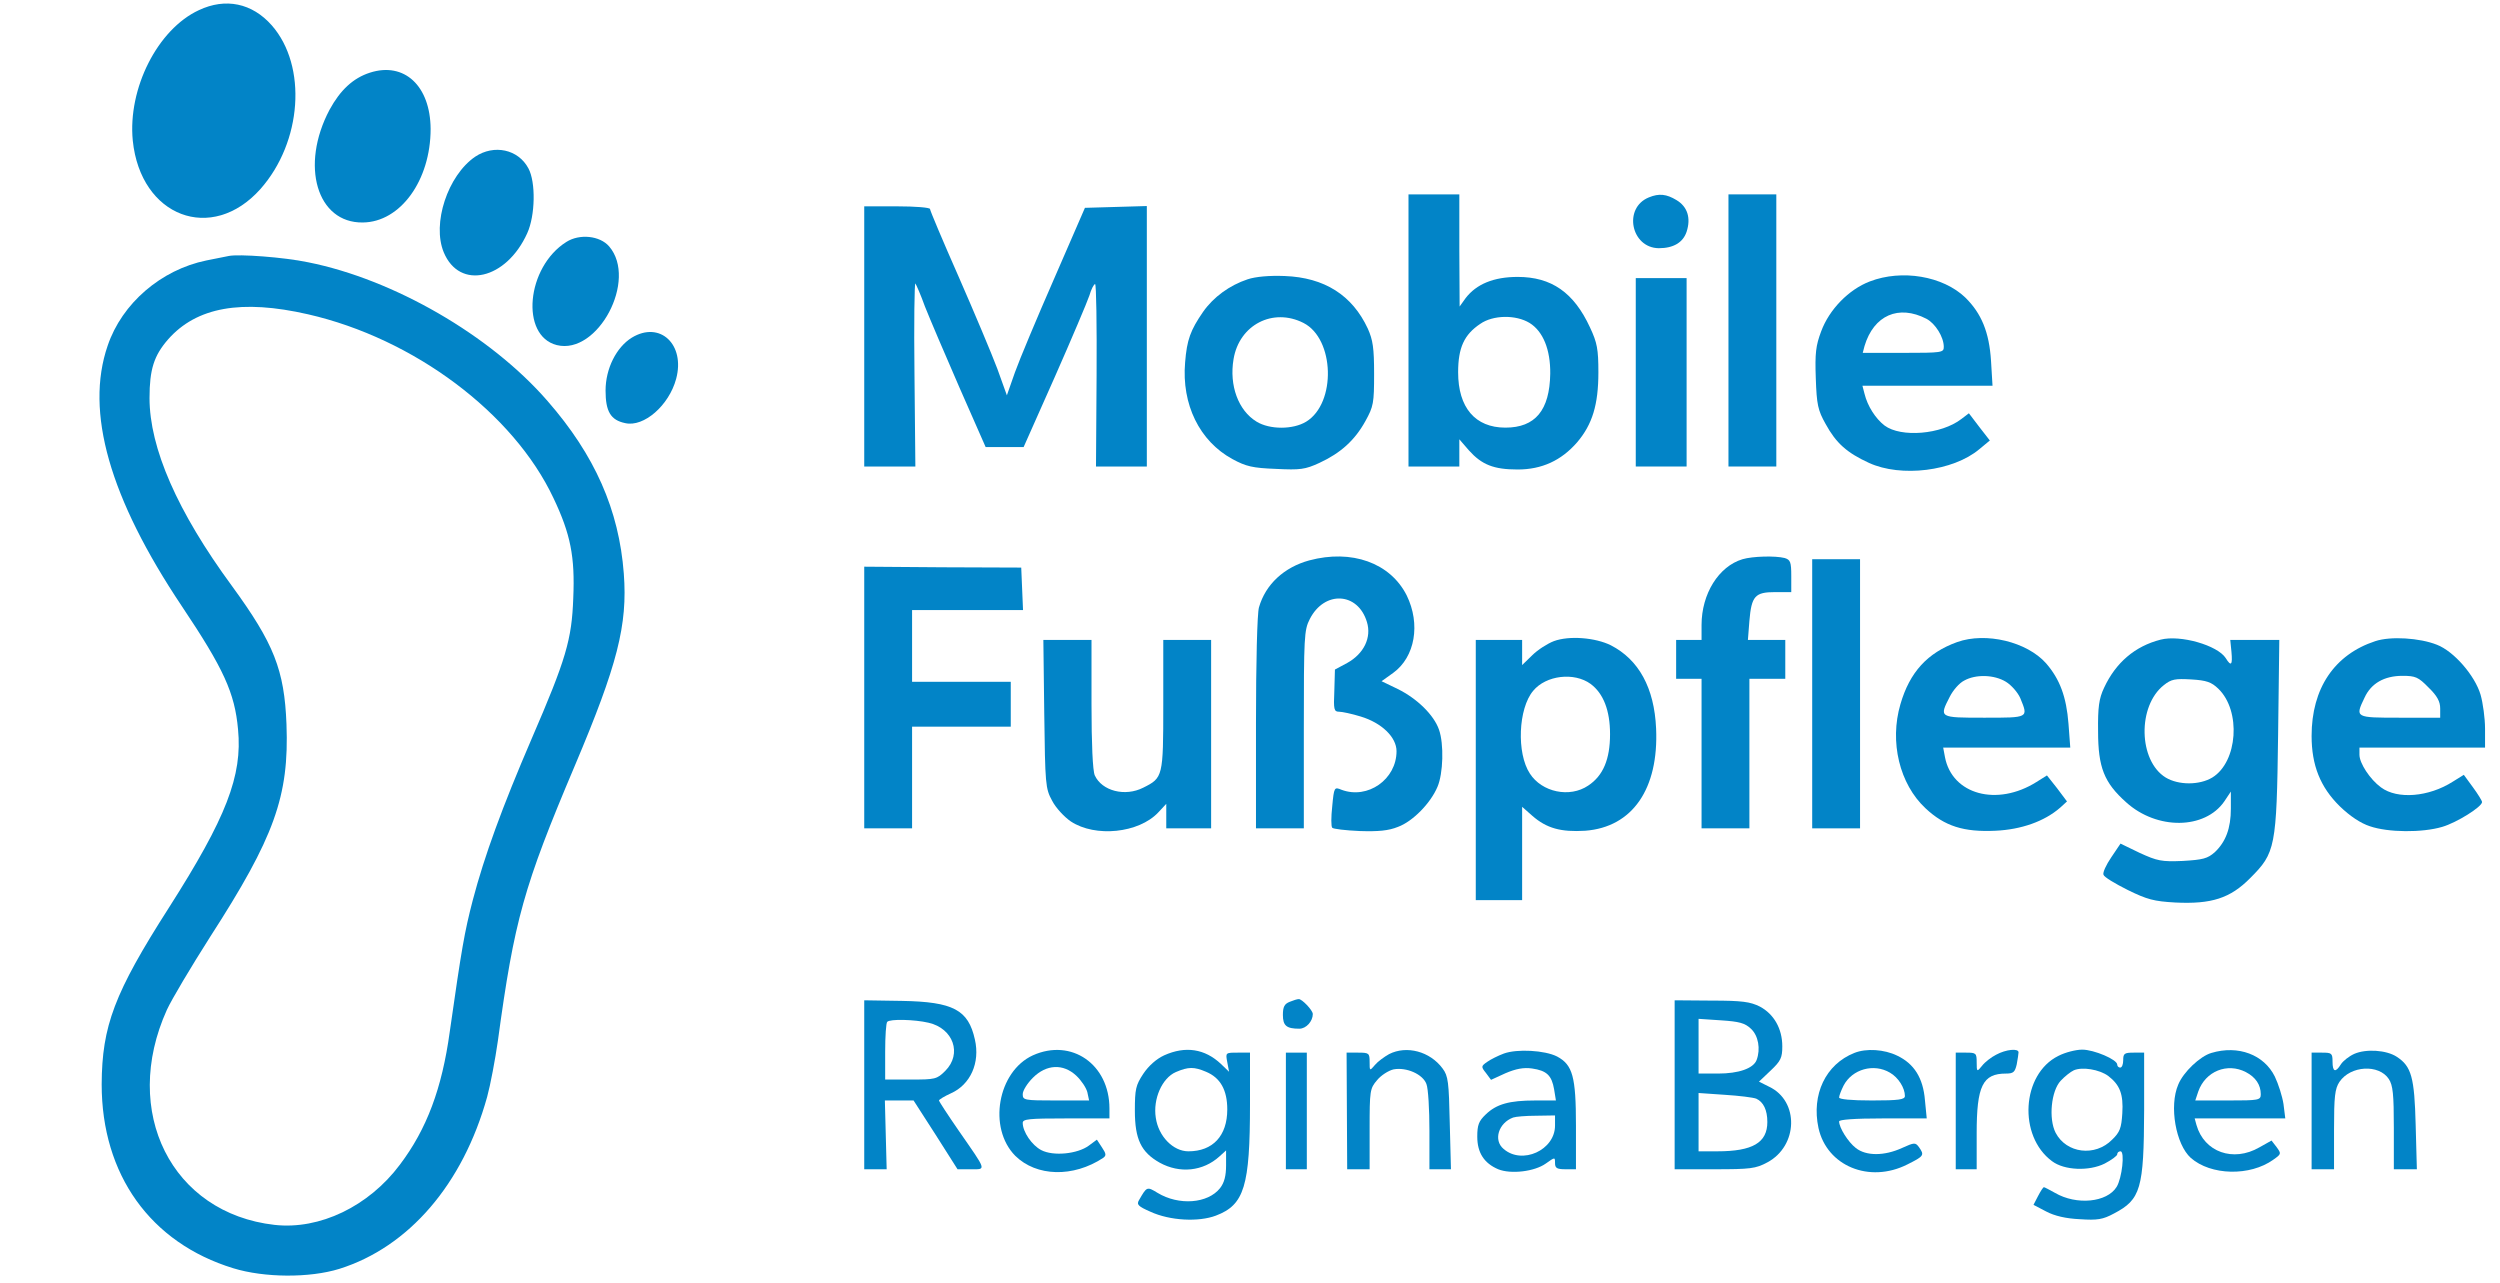
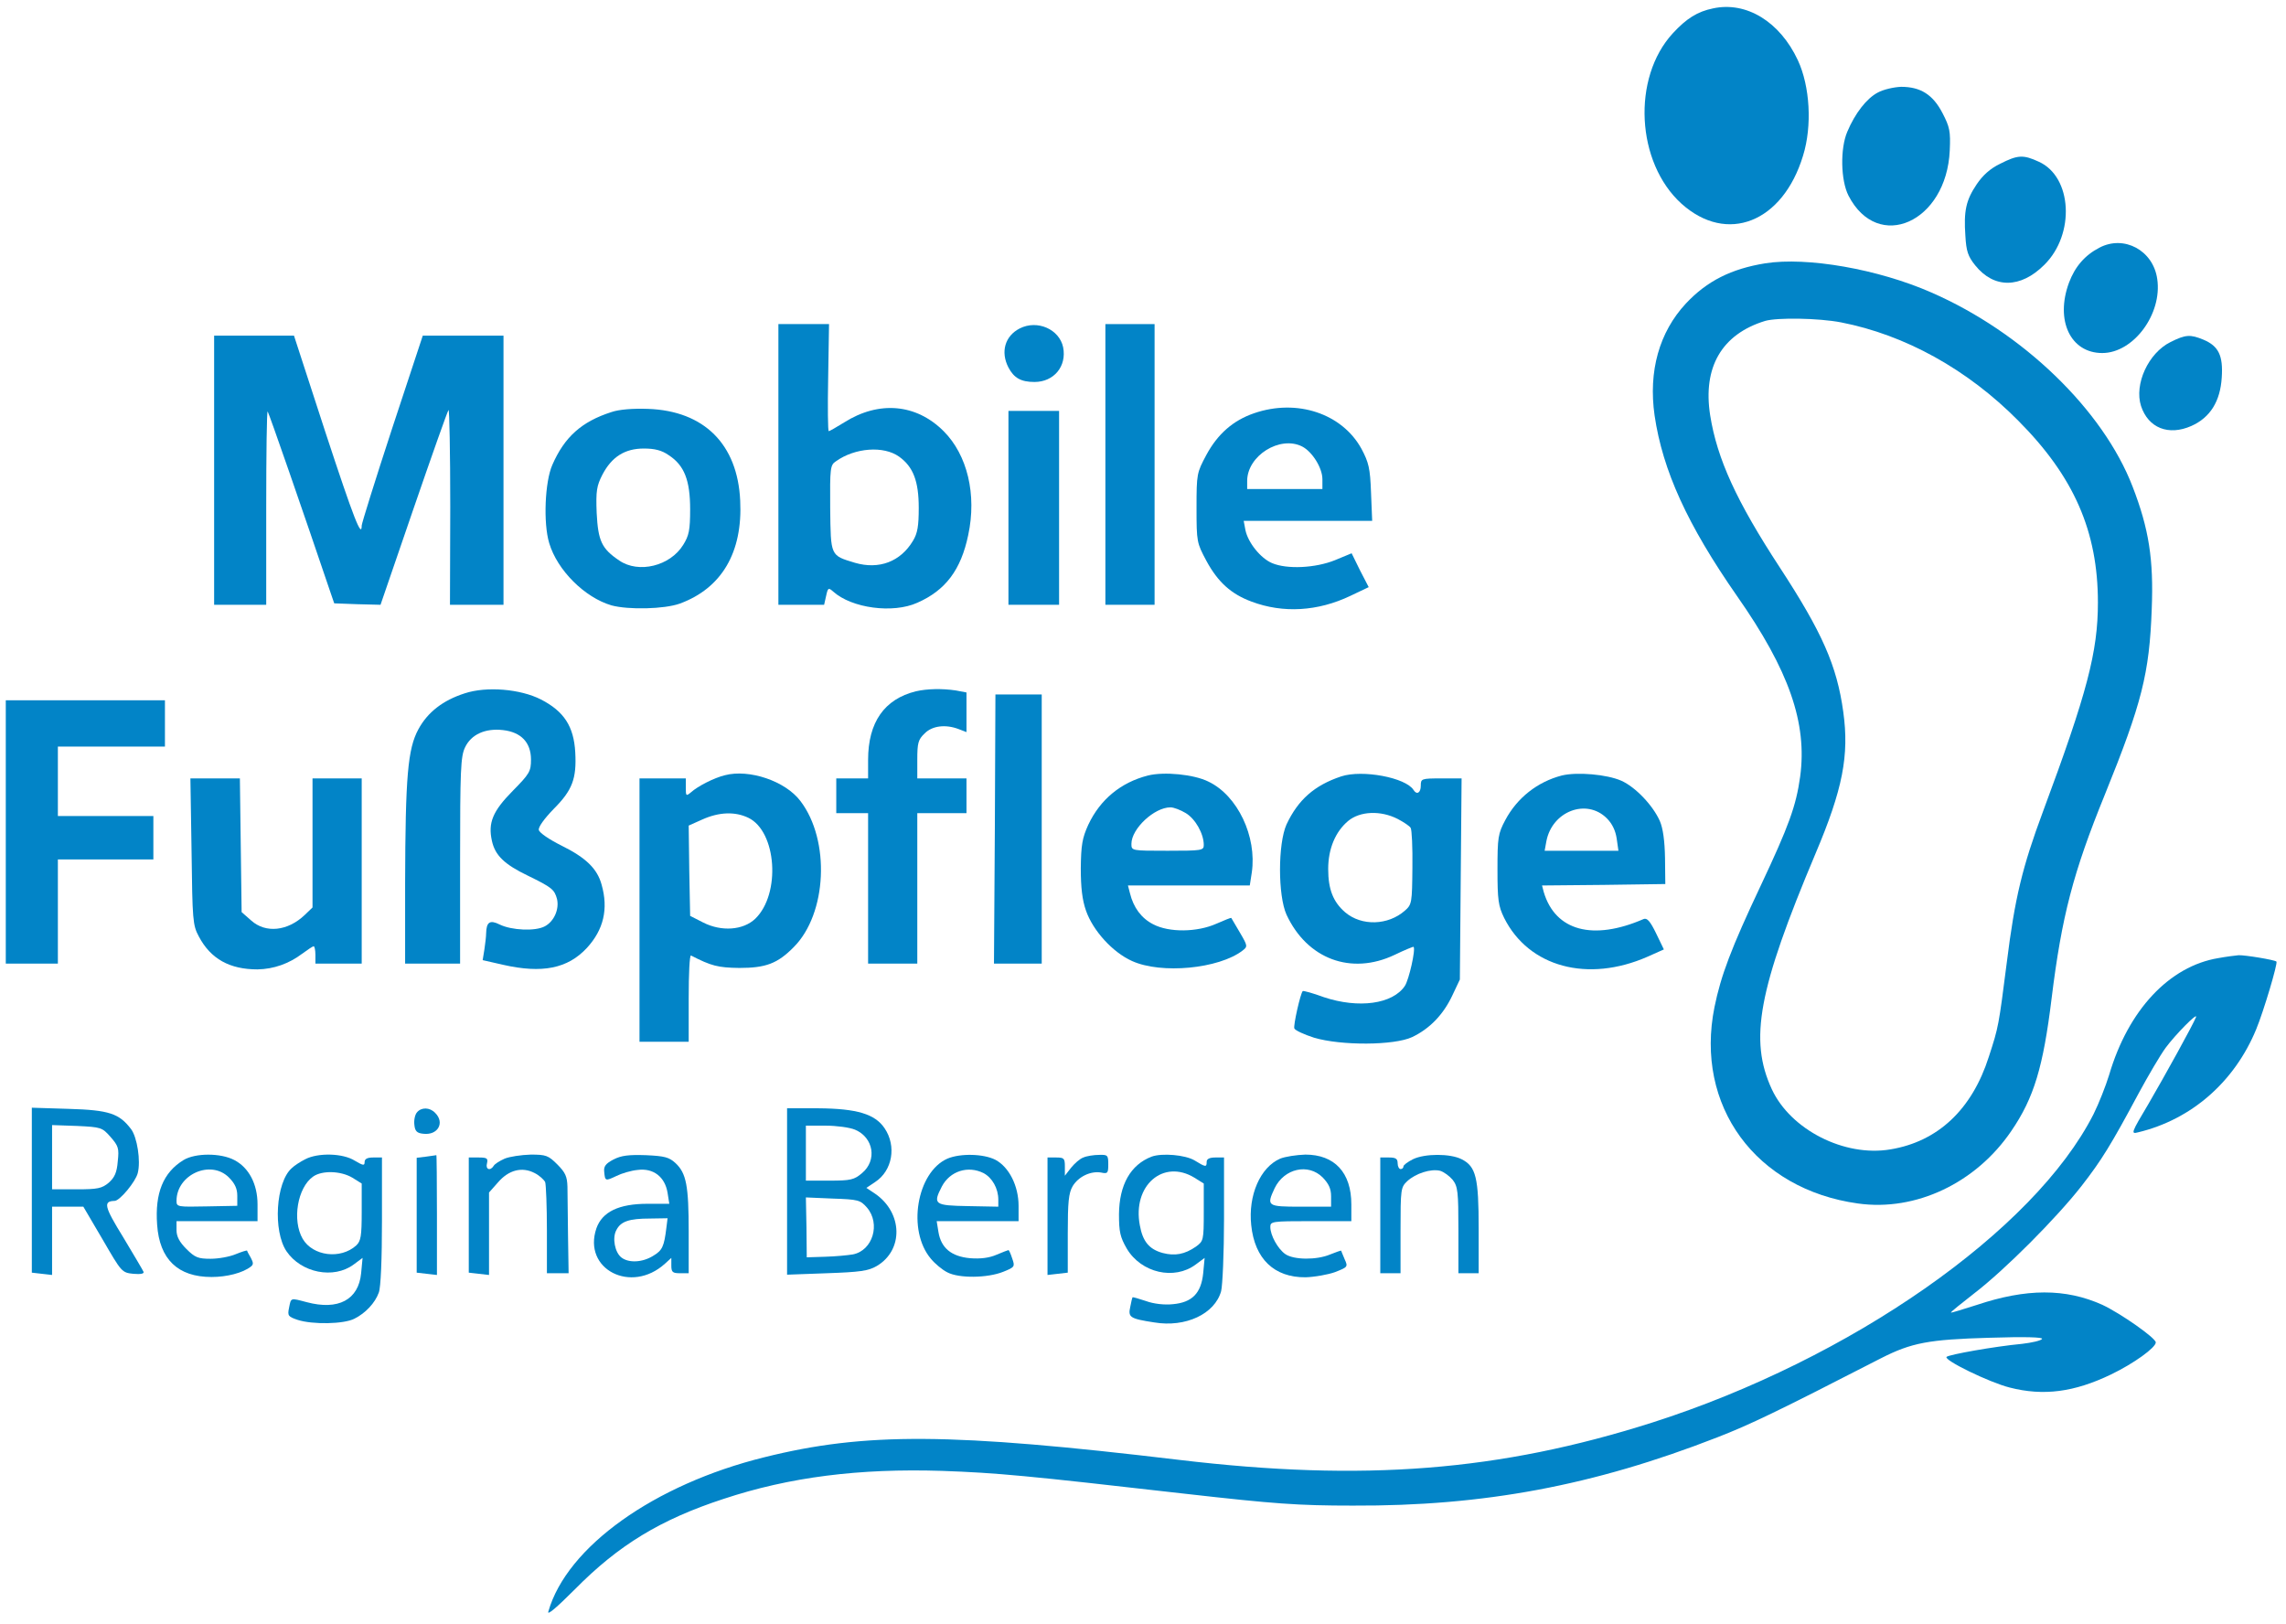
- <svg xmlns="http://www.w3.org/2000/svg" version="1.0" width="836pt" height="429pt" viewBox="0 0 836 429" preserveAspectRatio="xMidYMid meet">
-   <g transform="translate(0,429) scale(0.1,-0.1)" fill="#0284c7" stroke="none">
-     <path d="M665 4256 c-138 -64 -238 -262 -221 -436 26 -255 264 -345 427 -162 139 157 157 411 38 547 -66 75 -155 93 -244 51z" />
-     <path d="M1237 4047 c-56 -18 -99 -58 -135 -124 -99 -187 -42 -379 111 -377 126 1 227 141 227 313 -1 144 -88 225 -203 188z" />
-     <path d="M1589 3766 c-92 -63 -145 -224 -105 -320 53 -127 209 -91 279 64 27 59 29 171 4 217 -34 64 -115 81 -178 39z" />
-     <path d="M4710 3185 l0 -455 85 0 85 0 0 45 0 46 32 -37 c43 -48 83 -64 163 -64 81 0 146 30 199 91 51 60 71 126 71 234 0 77 -4 99 -28 150 -54 117 -129 169 -242 169 -80 0 -138 -24 -174 -71 l-20 -28 -1 188 0 187 -85 0 -85 0 0 -455z m405 25 c45 -28 70 -89 69 -170 -2 -122 -50 -180 -150 -180 -101 0 -158 67 -158 185 0 82 20 126 74 162 43 30 119 31 165 3z" />
-     <path d="M5514 3630 c-87 -35 -60 -169 33 -170 49 0 81 19 93 55 15 46 3 84 -34 106 -33 20 -58 23 -92 9z" />
-     <path d="M5780 3185 l0 -455 80 0 80 0 0 455 0 455 -80 0 -80 0 0 -455z" />
-     <path d="M2890 3165 l0 -435 86 0 85 0 -3 310 c-2 170 0 306 3 302 3 -4 18 -38 32 -77 15 -38 67 -160 115 -270 l88 -200 64 0 63 0 104 234 c57 129 109 252 116 273 6 21 15 38 19 38 4 0 6 -137 5 -305 l-2 -305 85 0 85 0 0 435 0 436 -103 -3 -104 -3 -103 -237 c-57 -130 -116 -271 -131 -313 l-27 -77 -32 89 c-18 48 -76 186 -129 307 -53 120 -96 222 -96 227 0 5 -49 9 -110 9 l-110 0 0 -435z" />
-     <path d="M1894 3481 c-134 -84 -155 -314 -32 -345 137 -34 271 218 175 330 -31 36 -99 43 -143 15z" />
-     <path d="M765 3434 c-11 -2 -45 -9 -75 -15 -151 -31 -282 -143 -330 -285 -76 -221 6 -509 248 -871 140 -209 177 -290 188 -412 15 -155 -39 -295 -231 -596 -183 -286 -224 -396 -225 -591 0 -302 163 -530 440 -615 104 -32 255 -33 355 -2 232 73 413 283 494 575 11 40 27 125 36 188 55 404 86 515 257 919 143 338 177 471 164 643 -16 213 -97 396 -255 577 -191 220 -515 407 -801 464 -81 17 -232 28 -265 21z m265 -195 c354 -81 687 -330 821 -615 57 -120 72 -196 66 -334 -5 -139 -24 -204 -139 -470 -99 -230 -158 -392 -197 -540 -28 -108 -37 -160 -77 -440 -26 -190 -77 -326 -167 -445 -104 -139 -268 -218 -419 -201 -344 39 -514 378 -360 719 16 35 81 144 144 243 216 335 265 471 256 712 -7 182 -42 270 -182 462 -183 249 -276 462 -276 629 0 96 15 142 62 196 95 108 245 135 468 84z" />
-     <path d="M4172 3356 c-60 -20 -114 -59 -149 -109 -42 -61 -54 -93 -60 -169 -12 -140 48 -263 158 -323 46 -25 68 -30 146 -33 81 -4 97 -2 145 20 71 33 118 75 154 140 27 49 29 60 29 158 0 86 -4 113 -21 151 -52 112 -145 171 -278 176 -51 2 -97 -2 -124 -11z m187 -146 c104 -53 110 -268 9 -330 -44 -27 -122 -27 -166 0 -61 37 -92 121 -77 209 19 115 132 173 234 121z" />
-     <path d="M6253 3349 c-71 -27 -136 -94 -163 -167 -18 -48 -21 -73 -18 -157 3 -88 7 -107 33 -153 35 -64 71 -96 145 -130 107 -49 281 -28 369 46 l35 29 -35 45 -35 46 -25 -19 c-67 -52 -202 -63 -257 -22 -30 23 -57 65 -67 106 l-7 27 217 0 218 0 -5 83 c-6 96 -32 159 -86 212 -75 72 -212 95 -319 54z m189 -125 c30 -16 58 -61 58 -94 0 -19 -6 -20 -136 -20 l-135 0 6 23 c31 103 114 139 207 91z" />
-     <path d="M5470 3045 l0 -315 85 0 85 0 0 315 0 315 -85 0 -85 0 0 -315z" />
-     <path d="M2113 3161 c-52 -32 -88 -104 -88 -177 0 -70 17 -99 66 -109 62 -14 146 59 170 148 31 115 -54 195 -148 138z" />
-     <path d="M4378 2416 c-84 -23 -146 -80 -168 -157 -6 -19 -10 -188 -10 -386 l0 -353 80 0 80 0 0 330 c0 312 1 333 20 370 49 96 161 90 191 -10 16 -52 -10 -106 -66 -137 l-41 -22 -2 -71 c-3 -63 -1 -70 16 -70 10 0 43 -7 72 -16 70 -21 120 -69 120 -116 0 -94 -96 -162 -184 -129 -24 10 -25 9 -31 -55 -4 -36 -4 -68 0 -72 3 -4 45 -9 92 -11 62 -2 96 1 128 14 49 18 109 79 132 134 19 44 22 143 5 191 -17 49 -73 104 -138 136 l-54 26 39 28 c73 53 92 163 45 259 -55 109 -184 155 -326 117z" />
-     <path d="M5827 2420 c-80 -24 -137 -116 -137 -220 l0 -50 -42 0 -43 0 0 -65 0 -65 43 0 42 0 0 -250 0 -250 80 0 80 0 0 250 0 250 60 0 60 0 0 65 0 65 -63 0 -62 0 5 64 c7 83 19 96 86 96 l54 0 0 54 c0 47 -3 54 -22 60 -32 8 -107 6 -141 -4z" />
-     <path d="M6060 1970 l0 -450 80 0 80 0 0 450 0 450 -80 0 -80 0 0 -450z" />
-     <path d="M2890 1958 l0 -438 80 0 80 0 0 170 0 170 165 0 165 0 0 75 0 75 -165 0 -165 0 0 120 0 120 185 0 186 0 -3 71 -3 71 -262 1 -263 2 0 -437z" />
-     <path d="M5196 2146 c-21 -8 -54 -29 -72 -47 l-34 -33 0 42 0 42 -77 0 -78 0 0 -435 0 -435 78 0 77 0 0 156 0 156 34 -30 c48 -42 96 -55 177 -50 158 12 246 140 237 342 -6 136 -58 230 -151 278 -52 26 -140 33 -191 14z m123 -143 c43 -32 65 -89 65 -168 0 -84 -23 -139 -73 -172 -62 -42 -155 -22 -195 40 -45 68 -39 218 11 277 43 52 137 63 192 23z" />
-     <path d="M6545 2143 c-100 -36 -159 -101 -190 -208 -37 -126 -3 -267 84 -348 64 -60 128 -80 234 -75 86 4 163 31 216 77 l23 21 -33 44 -34 43 -35 -22 c-132 -83 -282 -42 -306 83 l-6 32 212 0 213 0 -6 80 c-7 90 -29 149 -75 202 -64 72 -201 105 -297 71z m163 -133 c18 -11 40 -36 48 -55 27 -66 29 -65 -121 -65 -151 0 -151 0 -115 70 11 22 32 46 48 54 39 22 101 20 140 -4z" />
-     <path d="M7225 2151 c-86 -22 -150 -77 -189 -161 -17 -36 -21 -65 -20 -145 0 -121 20 -172 94 -238 103 -93 263 -91 328 3 l22 33 0 -57 c0 -66 -17 -111 -54 -146 -24 -21 -39 -25 -107 -29 -71 -3 -85 0 -144 27 l-64 31 -31 -46 c-17 -25 -29 -51 -26 -58 2 -8 39 -30 81 -51 65 -32 88 -38 159 -42 121 -6 184 14 251 82 84 84 88 102 93 479 l4 317 -82 0 -82 0 4 -40 c4 -44 -1 -50 -19 -21 -27 43 -152 79 -218 62z m193 -164 c77 -74 65 -245 -20 -297 -43 -26 -113 -26 -156 0 -91 56 -95 239 -6 309 25 20 38 22 91 19 52 -3 68 -9 91 -31z" />
-     <path d="M7943 2146 c-137 -45 -213 -158 -213 -317 0 -98 29 -171 94 -235 34 -33 70 -57 101 -67 61 -21 175 -22 242 -2 48 14 133 67 133 83 0 4 -14 27 -31 50 l-30 41 -37 -23 c-80 -51 -185 -60 -240 -19 -37 27 -72 81 -72 109 l0 24 210 0 210 0 0 63 c0 35 -7 86 -15 114 -19 64 -89 145 -146 167 -58 23 -155 29 -206 12z m178 -155 c29 -28 39 -47 39 -70 l0 -31 -135 0 c-150 0 -150 0 -118 67 22 48 66 73 127 73 43 0 53 -4 87 -39z" />
-     <path d="M3492 1903 c3 -235 4 -250 26 -290 12 -24 41 -55 63 -70 82 -54 227 -39 292 30 l27 29 0 -41 0 -41 75 0 75 0 0 315 0 315 -80 0 -80 0 0 -217 c0 -241 -1 -244 -67 -277 -61 -31 -138 -11 -162 41 -7 15 -11 106 -11 238 l0 215 -81 0 -80 0 3 -247z" />
-     <path d="M2890 663 l0 -283 38 0 37 0 -3 115 -3 115 48 0 48 0 74 -115 73 -115 44 0 c53 0 55 -8 -40 129 -36 52 -66 98 -66 101 0 3 18 14 40 24 65 29 98 102 80 180 -22 99 -72 126 -244 129 l-126 2 0 -282z m215 207 c83 -19 113 -104 56 -161 -28 -28 -34 -29 -115 -29 l-86 0 0 93 c0 52 3 97 7 100 9 10 91 8 138 -3z" />
-     <path d="M4313 940 c-18 -7 -23 -17 -23 -44 0 -36 12 -46 55 -46 23 0 45 25 45 49 0 13 -37 51 -47 50 -5 0 -18 -4 -30 -9z" />
-     <path d="M5600 663 l0 -283 133 0 c120 0 138 2 177 23 103 55 107 205 6 253 l-34 17 39 37 c34 32 39 43 39 81 0 59 -28 108 -75 133 -32 16 -59 20 -162 20 l-123 1 0 -282z m255 187 c25 -23 33 -68 19 -105 -11 -28 -60 -45 -129 -45 l-65 0 0 91 0 92 75 -5 c61 -4 80 -9 100 -28z m18 -234 c24 -11 37 -38 37 -78 0 -69 -49 -98 -167 -98 l-63 0 0 98 0 97 87 -6 c49 -3 96 -9 106 -13z" />
-     <path d="M3454 761 c-118 -54 -151 -243 -59 -336 71 -70 194 -73 294 -7 11 8 10 14 -4 35 l-17 26 -27 -20 c-38 -28 -119 -36 -159 -15 -31 16 -62 61 -62 91 0 13 21 15 145 15 l145 0 0 33 c0 148 -127 236 -256 178z m145 -68 c17 -16 33 -40 37 -55 l6 -28 -111 0 c-106 0 -111 1 -111 21 0 12 15 36 34 55 45 45 101 48 145 7z" />
-     <path d="M3893 761 c-26 -12 -52 -35 -70 -62 -25 -38 -28 -51 -28 -123 0 -96 21 -139 83 -174 67 -37 145 -29 200 21 l22 20 0 -50 c0 -35 -6 -58 -20 -76 -41 -52 -138 -59 -209 -16 -36 22 -36 21 -62 -24 -9 -15 -3 -21 38 -39 65 -30 161 -35 219 -13 95 36 114 98 114 373 l0 172 -41 0 c-41 0 -41 0 -35 -32 l6 -32 -27 26 c-54 51 -119 61 -190 29z m140 -55 c48 -20 71 -61 71 -126 0 -88 -48 -140 -130 -140 -51 0 -100 50 -109 112 -10 63 21 133 67 153 42 18 61 18 101 1z" />
-     <path d="M4645 765 c-16 -9 -38 -25 -47 -36 -18 -21 -18 -21 -18 10 0 29 -2 31 -38 31 l-39 0 1 -195 1 -195 38 0 37 0 0 134 c0 129 1 136 25 164 13 16 38 32 55 36 43 8 98 -16 110 -49 6 -15 10 -85 10 -156 l0 -129 36 0 36 0 -4 154 c-3 137 -5 158 -24 183 -42 57 -120 78 -179 48z" />
-     <path d="M5029 767 c-19 -7 -45 -20 -56 -28 -20 -14 -21 -16 -4 -37 l17 -23 48 22 c35 15 61 20 89 16 49 -7 66 -23 74 -70 l6 -37 -69 0 c-87 0 -130 -12 -166 -47 -23 -22 -28 -35 -28 -74 0 -54 23 -89 70 -109 42 -17 121 -8 159 19 31 22 31 22 31 2 0 -17 6 -21 35 -21 l35 0 0 146 c0 164 -11 203 -63 231 -41 21 -134 26 -178 10z m171 -241 c0 -82 -110 -132 -172 -78 -35 29 -17 87 32 105 8 3 43 6 78 6 l62 1 0 -34z" />
-     <path d="M6201 769 c-96 -38 -144 -139 -120 -251 28 -127 170 -186 297 -122 56 28 58 31 39 58 -12 16 -15 16 -57 -3 -59 -27 -120 -27 -154 0 -26 20 -56 68 -56 89 0 6 51 10 146 10 l147 0 -6 61 c-6 74 -36 122 -93 149 -43 21 -103 25 -143 9z m119 -66 c28 -16 50 -51 50 -78 0 -12 -20 -15 -110 -15 -70 0 -110 4 -110 10 0 6 7 24 15 40 29 55 101 75 155 43z" />
-     <path d="M6675 763 c-16 -8 -38 -25 -47 -37 -17 -21 -18 -21 -18 12 0 30 -2 32 -35 32 l-35 0 0 -195 0 -195 35 0 35 0 0 120 c0 159 20 200 98 200 25 0 30 5 36 31 3 17 6 35 6 40 0 14 -42 10 -75 -8z" />
-     <path d="M6883 759 c-123 -61 -135 -268 -21 -352 41 -31 124 -34 176 -8 23 12 42 26 42 31 0 6 5 10 11 10 15 0 5 -90 -13 -119 -32 -52 -134 -62 -206 -20 -18 10 -35 19 -37 19 -3 0 -11 -13 -20 -30 l-15 -29 42 -22 c28 -15 67 -24 113 -26 59 -4 77 -1 114 19 90 47 100 83 101 346 l0 192 -35 0 c-31 0 -35 -3 -35 -25 0 -14 -4 -25 -10 -25 -5 0 -10 4 -10 10 0 17 -78 50 -117 50 -21 0 -57 -9 -80 -21z m167 -67 c39 -30 51 -61 47 -125 -3 -49 -8 -63 -34 -88 -57 -58 -153 -46 -189 23 -24 47 -15 140 17 174 13 14 33 30 44 35 28 12 85 3 115 -19z" />
-     <path d="M7395 769 c-38 -11 -94 -64 -111 -106 -31 -72 -8 -200 42 -245 67 -59 198 -62 276 -6 27 19 27 20 11 42 l-17 22 -41 -23 c-87 -50 -184 -16 -210 75 l-6 22 151 0 152 0 -6 48 c-4 26 -17 67 -29 92 -36 73 -122 106 -212 79z m115 -64 c33 -17 50 -43 50 -74 0 -20 -6 -21 -109 -21 l-110 0 10 30 c24 68 97 97 159 65z" />
-     <path d="M7873 766 c-18 -8 -38 -24 -45 -35 -18 -29 -28 -26 -28 9 0 28 -3 30 -35 30 l-35 0 0 -195 0 -195 38 0 37 0 0 133 c0 111 3 136 18 159 37 55 132 60 165 10 14 -21 17 -51 17 -164 l0 -138 38 0 39 0 -4 148 c-4 159 -14 196 -63 228 -35 23 -103 27 -142 10z" />
-     <path d="M4300 575 l0 -195 35 0 35 0 0 195 0 195 -35 0 -35 0 0 -195z" />
+ <svg xmlns="http://www.w3.org/2000/svg" version="1.0" width="790pt" height="561pt" viewBox="0 0 790 561" preserveAspectRatio="xMidYMid meet">
+   <g transform="translate(0,561) scale(0.1,-0.1)" fill="#0284c7" stroke="none">
+     <path d="M5920 5581 c-54 -11 -92 -35 -139 -86 -142 -154 -127 -447 30 -589 157 -141 350 -65 420 166 32 103 24 240 -18 330 -62 133 -178 204 -293 179z" />
+     <path d="M6489 5290 c-38 -20 -78 -71 -105 -135 -25 -58 -23 -168 4 -221 102 -198 339 -92 350 156 3 66 0 81 -25 129 -33 64 -76 91 -143 91 -25 -1 -61 -9 -81 -20z" />
+     <path d="M6912 5044 c-35 -17 -60 -40 -81 -71 -37 -55 -45 -92 -39 -178 3 -53 9 -71 34 -102 65 -81 157 -80 239 2 107 106 96 304 -19 356 -54 25 -73 24 -134 -7z" />
+     <path d="M7255 4754 c-50 -26 -84 -65 -105 -121 -48 -130 5 -243 115 -243 108 0 208 135 190 256 -14 99 -115 153 -200 108z" />
+     <path d="M6100 4700 c-117 -19 -201 -61 -274 -139 -92 -99 -130 -234 -108 -387 28 -190 113 -377 285 -624 180 -257 243 -439 218 -624 -14 -101 -39 -170 -136 -376 -103 -218 -138 -312 -160 -420 -69 -341 142 -630 496 -679 200 -28 408 71 530 251 78 114 110 221 139 458 35 283 74 434 184 704 128 316 154 419 162 641 7 172 -10 278 -66 423 -102 265 -379 533 -695 671 -184 81 -430 124 -575 101z m262 -204 c221 -43 437 -162 613 -340 192 -193 275 -382 275 -628 0 -170 -37 -312 -190 -723 -71 -191 -97 -297 -125 -522 -28 -218 -28 -221 -62 -325 -58 -182 -176 -293 -340 -320 -159 -27 -345 68 -410 208 -79 171 -47 344 151 814 94 222 117 339 96 490 -22 160 -73 275 -220 500 -149 228 -216 374 -240 525 -26 166 40 280 190 326 42 12 184 10 262 -5z" />
+     <path d="M2690 4005 l0 -485 79 0 79 0 7 31 c6 28 8 29 24 15 64 -58 207 -77 291 -39 98 43 151 114 176 234 30 140 -3 277 -85 359 -95 95 -224 106 -344 30 -26 -16 -50 -30 -53 -30 -3 0 -4 83 -2 185 l3 185 -87 0 -88 0 0 -485z m417 27 c49 -35 68 -85 68 -177 0 -62 -4 -88 -20 -114 -43 -72 -117 -100 -200 -76 -86 26 -84 22 -86 189 -1 139 0 149 20 162 66 47 165 54 218 16z" />
+     <path d="M3524 4475 c-51 -26 -67 -81 -39 -135 19 -36 43 -50 90 -50 67 0 112 54 99 120 -13 62 -89 96 -150 65z" />
+     <path d="M3820 4005 l0 -485 85 0 85 0 0 485 0 485 -85 0 -85 0 0 -485z" />
+     <path d="M740 3985 l0 -465 90 0 90 0 0 337 c0 185 2 334 5 331 4 -4 124 -350 218 -628 l12 -35 80 -3 80 -2 114 332 c63 183 117 336 121 341 3 4 6 -146 6 -333 l-1 -340 93 0 92 0 0 465 0 465 -140 0 -139 0 -106 -321 c-58 -177 -105 -328 -105 -335 0 -46 -27 23 -125 321 l-109 335 -138 0 -138 0 0 -465z" />
+     <path d="M7501 4428 c-77 -38 -126 -146 -102 -221 25 -76 95 -104 174 -69 65 29 100 85 105 168 5 75 -11 108 -63 130 -46 19 -62 18 -114 -8z" />
+     <path d="M2113 4186 c-103 -33 -162 -86 -204 -182 -26 -58 -32 -202 -11 -271 28 -94 123 -188 215 -215 59 -16 183 -13 236 6 145 53 218 177 209 356 -9 195 -125 310 -318 317 -53 2 -101 -2 -127 -11z m198 -149 c54 -35 74 -87 74 -187 0 -72 -4 -91 -24 -123 -45 -73 -154 -100 -221 -54 -61 41 -73 68 -78 164 -3 77 0 94 20 133 32 61 77 90 143 90 37 0 62 -6 86 -23z" />
+     <path d="M4334 4182 c-73 -25 -126 -72 -165 -144 -33 -62 -34 -65 -34 -183 0 -118 1 -121 34 -183 40 -74 86 -115 156 -141 109 -41 229 -34 342 20 l63 30 -30 58 -29 59 -58 -24 c-67 -27 -165 -32 -217 -10 -40 17 -83 71 -92 114 l-6 32 222 0 222 0 -4 98 c-3 84 -8 104 -33 151 -67 122 -223 174 -371 123z m166 -115 c35 -18 70 -74 70 -113 l0 -34 -130 0 -130 0 0 28 c0 87 113 158 190 119z" />
+     <path d="M3485 3855 l0 -335 88 0 87 0 0 335 0 335 -87 0 -88 0 0 -335z" />
+     <path d="M1606 3214 c-75 -24 -128 -65 -160 -124 -37 -68 -45 -163 -46 -532 l0 -278 95 0 95 0 0 356 c0 312 2 360 17 391 21 45 70 67 131 60 63 -7 97 -43 97 -102 0 -41 -5 -49 -63 -108 -69 -70 -86 -110 -72 -173 11 -50 43 -81 124 -120 84 -41 92 -48 101 -81 8 -35 -10 -77 -42 -94 -33 -18 -115 -14 -156 6 -34 17 -46 9 -47 -30 0 -11 -3 -36 -6 -56 l-6 -37 70 -16 c136 -31 224 -13 290 58 58 63 75 135 51 219 -15 55 -54 93 -139 135 -42 21 -76 44 -78 54 -2 10 19 39 51 72 65 65 80 105 75 196 -5 90 -39 142 -119 183 -71 36 -187 46 -263 21z" />
+     <path d="M3165 3221 c-109 -27 -165 -107 -165 -237 l0 -64 -55 0 -55 0 0 -60 0 -60 55 0 55 0 0 -260 0 -260 85 0 85 0 0 260 0 260 85 0 85 0 0 60 0 60 -85 0 -85 0 0 65 c0 57 3 69 25 90 26 27 73 33 119 15 l26 -10 0 69 0 68 -37 7 c-47 7 -99 6 -138 -3z" />
+     <path d="M3438 2745 l-3 -465 83 0 82 0 0 465 0 465 -80 0 -80 0 -2 -465z" />
+     <path d="M20 2735 l0 -455 90 0 90 0 0 180 0 180 165 0 165 0 0 75 0 75 -165 0 -165 0 0 120 0 120 185 0 185 0 0 80 0 80 -275 0 -275 0 0 -455z" />
+     <path d="M2505 2931 c-37 -9 -94 -38 -117 -59 -17 -14 -18 -13 -18 16 l0 32 -80 0 -80 0 0 -455 0 -455 85 0 85 0 0 151 c0 83 3 149 8 147 70 -36 93 -42 167 -43 91 0 132 15 188 72 115 115 127 369 23 505 -52 69 -177 111 -261 89z m81 -147 c98 -47 113 -263 24 -349 -42 -40 -117 -45 -180 -13 l-45 23 -3 156 -2 156 47 21 c58 26 113 28 159 6z" />
+     <path d="M3967 2930 c-94 -24 -165 -83 -206 -170 -21 -46 -25 -70 -26 -150 0 -67 5 -110 18 -147 24 -69 92 -144 159 -174 101 -46 300 -27 382 36 18 14 18 16 -9 62 -15 26 -29 49 -30 51 -1 1 -24 -8 -51 -20 -67 -30 -164 -31 -219 -2 -41 21 -68 58 -80 107 l-7 27 210 0 211 0 7 45 c18 124 -49 266 -150 314 -50 25 -153 35 -209 21z m131 -130 c33 -20 62 -71 62 -110 0 -19 -6 -20 -125 -20 -125 0 -125 0 -125 24 0 52 79 126 135 126 11 0 35 -9 53 -20z" />
+     <path d="M4635 2927 c-93 -31 -149 -81 -189 -166 -30 -67 -30 -246 0 -312 71 -153 223 -210 373 -139 35 17 65 29 66 28 8 -8 -16 -114 -30 -135 -42 -63 -160 -79 -280 -39 -38 14 -71 23 -73 21 -8 -8 -33 -119 -29 -129 3 -7 34 -21 68 -32 94 -28 277 -27 339 2 61 29 108 78 139 144 l26 55 3 348 3 347 -70 0 c-69 0 -71 -1 -71 -25 0 -25 -14 -33 -25 -15 -27 43 -177 71 -250 47z m195 -147 c21 -11 42 -25 45 -31 4 -6 7 -68 6 -137 -1 -122 -2 -128 -26 -149 -58 -51 -149 -54 -206 -6 -42 36 -59 80 -59 150 0 70 25 129 69 166 41 34 112 37 171 7z" />
+     <path d="M5397 2930 c-84 -22 -154 -77 -195 -154 -25 -47 -27 -60 -27 -171 0 -105 3 -126 23 -167 85 -170 289 -225 496 -134 l56 25 -27 56 c-20 41 -31 54 -43 49 -175 -76 -305 -41 -345 93 l-6 23 213 2 213 3 -1 90 c-1 59 -7 103 -18 128 -24 54 -84 117 -133 139 -50 22 -153 31 -206 18z m156 -148 c19 -19 30 -43 34 -70 l6 -42 -128 0 -127 0 6 33 c20 104 139 149 209 79z" />
+     <path d="M662 2668 c3 -238 4 -255 25 -294 41 -78 107 -114 203 -114 56 1 109 20 154 54 19 14 37 26 40 26 3 0 6 -13 6 -30 l0 -30 80 0 80 0 0 320 0 320 -85 0 -85 0 0 -223 0 -223 -27 -26 c-59 -56 -135 -64 -185 -19 l-33 29 -3 231 -3 231 -85 0 -86 0 4 -252z" />
+     <path d="M7666 2299 c-169 -28 -311 -179 -377 -403 -12 -39 -36 -100 -54 -136 -205 -404 -840 -847 -1525 -1066 -528 -168 -997 -205 -1635 -129 -788 94 -1085 96 -1434 9 -380 -94 -682 -309 -746 -533 -5 -15 27 12 92 77 151 153 296 241 513 312 229 76 470 106 755 97 194 -7 288 -16 840 -79 309 -35 391 -41 580 -41 453 -2 832 69 1260 236 113 44 203 87 565 273 106 54 165 65 374 71 125 4 187 2 183 -4 -4 -6 -35 -13 -69 -17 -96 -9 -252 -37 -261 -45 -11 -11 147 -88 218 -106 117 -30 223 -16 350 45 79 38 155 93 155 111 0 15 -121 100 -185 130 -127 57 -262 57 -435 -1 -47 -15 -86 -27 -88 -26 -1 2 35 31 80 66 107 82 285 261 371 371 70 90 102 142 199 323 32 59 73 129 92 155 34 46 112 125 105 106 -9 -24 -109 -205 -165 -301 -59 -99 -61 -104 -35 -97 184 44 333 174 408 356 26 63 75 228 70 234 -6 6 -110 23 -131 22 -11 -1 -43 -5 -70 -10z" />
+     <path d="M110 1497 l0 -285 35 -4 35 -4 0 118 0 118 54 0 54 0 67 -114 c65 -112 66 -114 106 -118 24 -2 38 0 35 7 -2 5 -34 59 -70 119 -66 107 -70 125 -30 126 18 0 73 67 80 96 11 42 -2 124 -23 152 -41 54 -76 66 -215 70 l-128 4 0 -285z m272 184 c27 -31 30 -39 25 -84 -3 -39 -11 -56 -31 -74 -24 -20 -38 -23 -112 -23 l-84 0 0 111 0 111 86 -3 c83 -4 87 -5 116 -38z" />
+     <path d="M1441 1766 c-7 -8 -11 -27 -9 -43 2 -22 9 -29 31 -31 50 -6 75 38 41 72 -19 20 -48 20 -63 2z" />
+     <path d="M2720 1493 l0 -288 137 5 c115 4 144 8 173 25 93 55 90 184 -6 250 l-30 20 30 20 c60 39 75 124 33 186 -33 49 -95 68 -229 69 l-108 0 0 -287z m235 213 c64 -27 77 -106 24 -150 -27 -23 -39 -26 -112 -26 l-82 0 0 95 0 95 68 0 c37 0 83 -6 102 -14z m41 -269 c48 -56 20 -149 -49 -162 -18 -3 -60 -7 -95 -8 l-64 -2 -1 104 -2 103 93 -4 c88 -3 95 -5 118 -31z" />
+     <path d="M634 1601 c-70 -43 -99 -114 -91 -223 8 -120 72 -181 188 -181 53 0 108 14 136 36 9 7 9 13 0 30 -7 12 -13 23 -13 25 -1 2 -19 -4 -39 -12 -21 -9 -60 -16 -87 -16 -43 0 -54 4 -84 34 -24 24 -34 43 -34 65 l0 31 140 0 140 0 0 58 c0 70 -30 127 -80 153 -47 25 -135 25 -176 0z m157 -60 c21 -21 29 -39 29 -63 l0 -35 -105 -2 c-101 -2 -105 -2 -105 19 0 91 118 144 181 81z" />
+     <path d="M1055 1604 c-16 -8 -38 -22 -47 -31 -55 -49 -65 -217 -18 -287 51 -75 163 -97 232 -46 l31 23 -5 -53 c-9 -92 -79 -129 -188 -100 -57 15 -54 16 -61 -19 -6 -28 -3 -31 29 -42 52 -17 161 -15 197 4 38 19 71 54 84 90 7 17 11 117 11 248 l0 219 -30 0 c-21 0 -30 -5 -30 -16 0 -13 -5 -12 -34 5 -41 26 -127 28 -171 5z m163 -64 l32 -20 0 -98 c0 -84 -3 -101 -19 -116 -54 -49 -150 -37 -185 23 -37 64 -18 177 36 215 31 22 96 20 136 -4z" />
+     <path d="M1473 1613 l-33 -4 0 -199 0 -198 35 -4 35 -4 0 208 c0 114 -1 207 -2 206 -2 0 -18 -3 -35 -5z" />
+     <path d="M1744 1606 c-18 -8 -35 -19 -38 -25 -12 -19 -29 -12 -23 9 4 17 0 20 -29 20 l-34 0 0 -199 0 -199 35 -4 35 -4 0 143 0 142 31 35 c37 43 83 55 127 32 16 -8 32 -23 36 -31 3 -9 6 -84 6 -166 l0 -149 38 0 37 0 -2 128 c-1 70 -2 147 -2 171 -1 35 -7 49 -35 77 -31 31 -39 34 -92 34 -33 -1 -73 -7 -90 -14z" />
+     <path d="M2120 1603 c-27 -14 -34 -24 -32 -42 3 -33 4 -33 42 -15 18 9 51 19 74 21 54 7 94 -24 103 -79 l6 -38 -75 0 c-100 0 -157 -28 -177 -85 -48 -141 120 -228 237 -122 l22 20 0 -26 c0 -23 4 -27 30 -27 l30 0 0 143 c0 159 -8 203 -46 238 -22 20 -37 24 -102 27 -59 2 -85 -1 -112 -15z m183 -235 c-8 -66 -14 -79 -46 -98 -37 -23 -84 -25 -109 -6 -23 17 -33 68 -18 95 15 30 44 40 116 40 l61 1 -4 -32z" />
+     <path d="M3274 1606 c-106 -47 -140 -248 -57 -346 14 -17 39 -38 57 -47 40 -21 138 -20 193 2 40 16 41 18 31 46 -5 16 -11 29 -13 29 -1 0 -20 -7 -41 -16 -25 -11 -56 -15 -92 -12 -64 6 -100 35 -109 91 l-6 37 142 0 141 0 0 53 c0 69 -33 134 -80 159 -41 21 -121 23 -166 4z m125 -50 c30 -16 51 -53 51 -92 l0 -24 -105 2 c-116 2 -122 6 -90 68 28 53 90 73 144 46z" />
+     <path d="M3744 1610 c-12 -4 -31 -21 -43 -36 l-21 -27 0 32 c0 28 -3 31 -30 31 l-30 0 0 -203 0 -203 35 4 35 4 0 135 c0 109 3 140 17 164 20 33 62 53 98 47 23 -5 25 -2 25 28 0 32 -2 34 -32 33 -18 0 -43 -4 -54 -9z" />
+     <path d="M3980 1613 c-73 -28 -112 -97 -113 -199 0 -61 4 -79 27 -119 50 -84 164 -110 238 -55 l31 23 -5 -53 c-7 -69 -38 -101 -105 -107 -29 -3 -66 1 -93 11 -24 8 -45 14 -46 13 -1 -1 -5 -16 -8 -33 -8 -36 -2 -41 83 -54 108 -18 209 29 231 108 5 20 10 133 10 250 l0 212 -30 0 c-20 0 -30 -5 -30 -15 0 -19 -3 -19 -42 5 -32 19 -112 26 -148 13z m148 -73 l32 -20 0 -99 c0 -97 -1 -100 -27 -119 -39 -27 -73 -33 -115 -22 -47 13 -69 40 -79 96 -26 137 81 230 189 164z" />
+     <path d="M4424 1606 c-69 -30 -111 -127 -100 -230 12 -116 79 -181 188 -180 31 1 77 9 102 18 43 17 45 18 33 44 -6 15 -12 28 -12 30 -1 1 -18 -5 -38 -13 -47 -20 -126 -19 -155 1 -26 18 -52 65 -52 94 0 19 6 20 140 20 l140 0 0 58 c0 110 -58 172 -159 172 -31 -1 -70 -7 -87 -14z m147 -65 c21 -22 29 -39 29 -65 l0 -36 -105 0 c-116 0 -119 2 -90 64 33 68 116 87 166 37z" />
+     <path d="M4883 1604 c-18 -9 -33 -20 -33 -25 0 -5 -4 -9 -10 -9 -5 0 -10 9 -10 20 0 16 -7 20 -30 20 l-30 0 0 -200 0 -200 35 0 35 0 0 148 c0 143 1 149 23 170 29 27 82 44 114 36 13 -4 32 -18 43 -31 18 -23 20 -41 20 -174 l0 -149 35 0 35 0 0 155 c0 175 -9 214 -59 239 -39 20 -127 20 -168 0z" />
  </g>
</svg>
